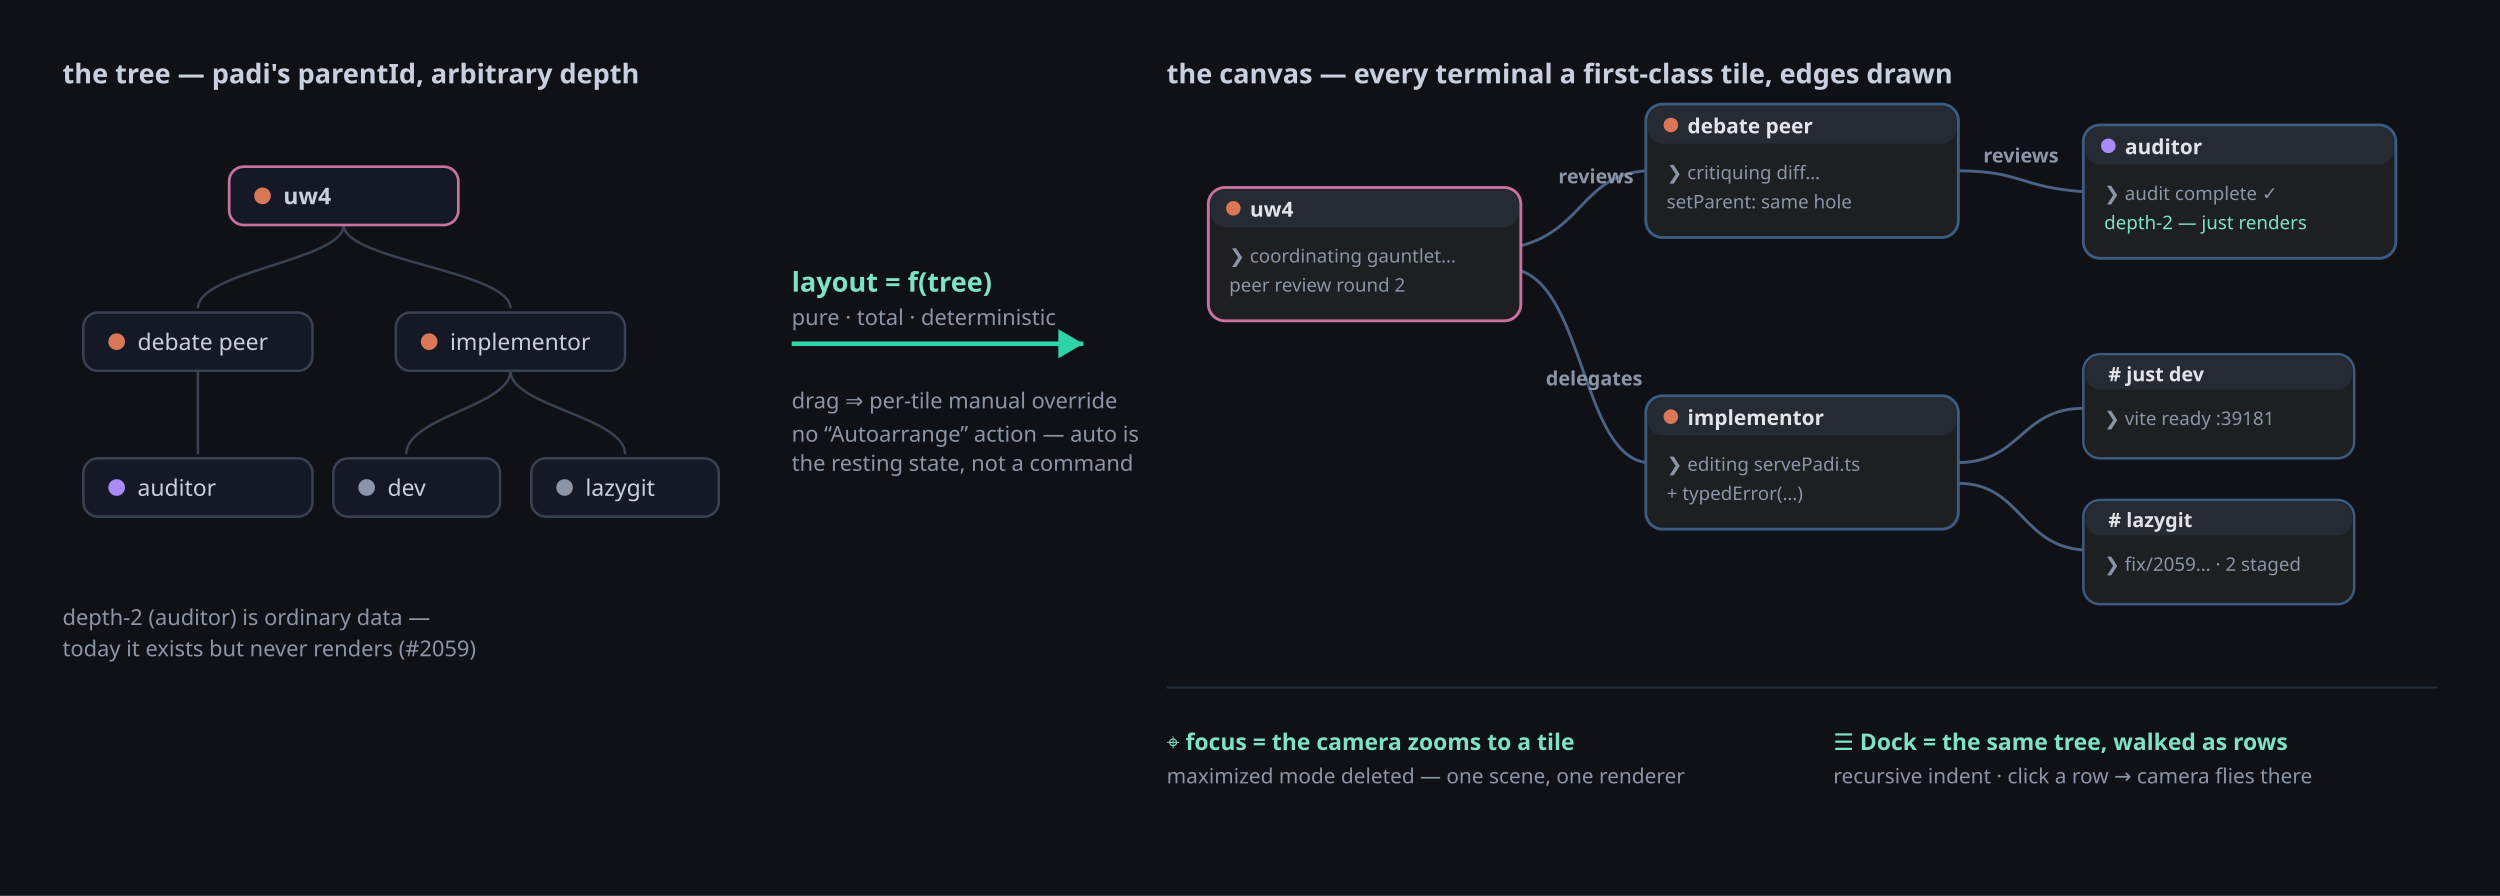
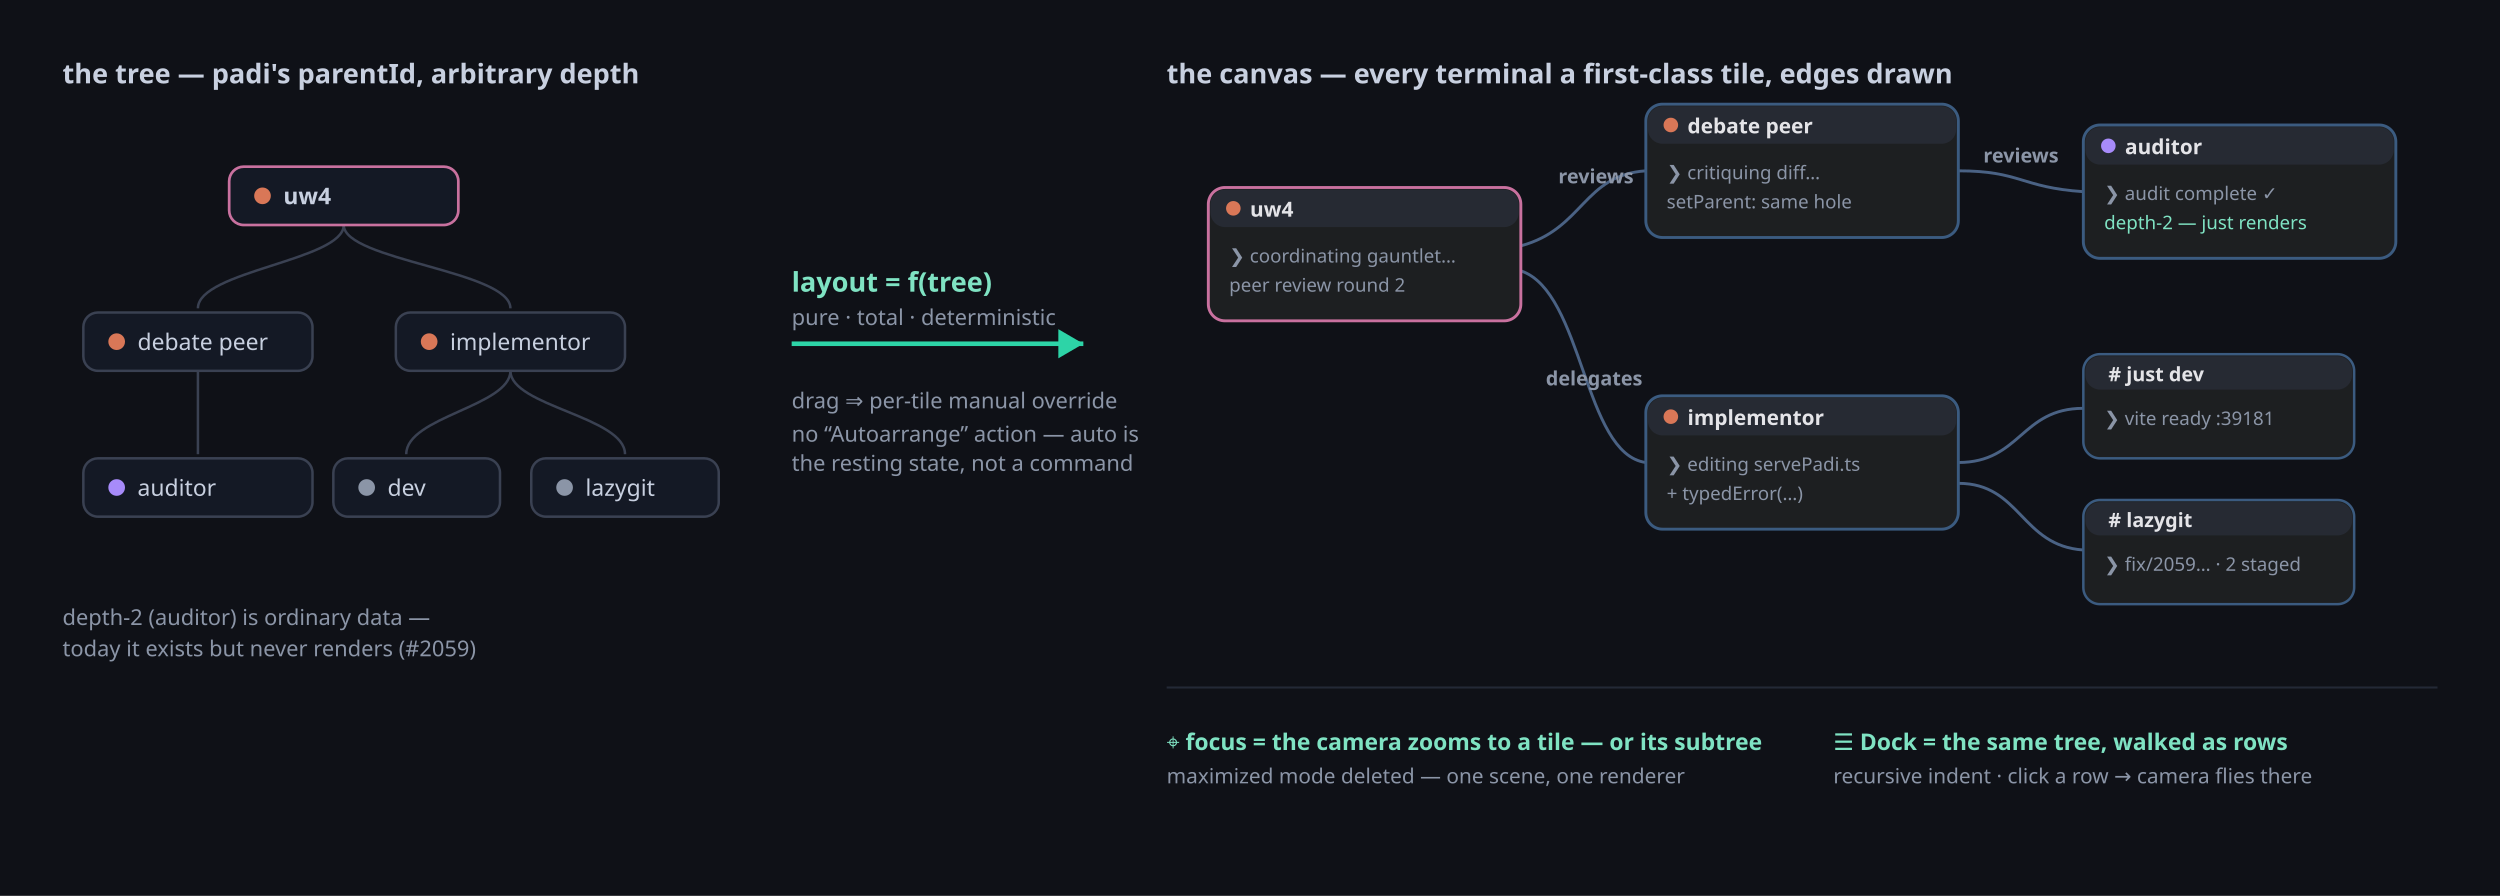
<svg xmlns="http://www.w3.org/2000/svg" viewBox="0 0 1200 430" font-family="system-ui, sans-serif">
  <rect width="1200" height="430" fill="#0f1117" />
  <text x="30" y="40" fill="#c8d0e0" font-size="13" font-weight="700">the tree — padi's parentId, arbitrary depth</text>
  <g stroke="#3a4152" stroke-width="1.2" fill="none">
    <path d="M 165 108 C 165 125, 95 130, 95 148" />
    <path d="M 165 108 C 165 125, 245 130, 245 148" />
    <path d="M 95 178 C 95 195, 95 200, 95 218" />
    <path d="M 245 178 C 245 195, 195 200, 195 218" />
    <path d="M 245 178 C 245 195, 300 200, 300 218" />
  </g>
  <g>
    <rect x="110" y="80" width="110" height="28" rx="7" fill="#141925" stroke="#c9719f" stroke-width="1.3" />
    <circle cx="126" cy="94" r="4" fill="#d97757" />
    <text x="136" y="98" fill="#c8d0e0" font-size="11" font-weight="600">uw4</text>
    <rect x="40" y="150" width="110" height="28" rx="7" fill="#141925" stroke="#3a4152" stroke-width="1.2" />
    <circle cx="56" cy="164" r="4" fill="#d97757" />
    <text x="66" y="168" fill="#c8d0e0" font-size="11">debate peer</text>
    <rect x="190" y="150" width="110" height="28" rx="7" fill="#141925" stroke="#3a4152" stroke-width="1.2" />
    <circle cx="206" cy="164" r="4" fill="#d97757" />
    <text x="216" y="168" fill="#c8d0e0" font-size="11">implementor</text>
    <rect x="40" y="220" width="110" height="28" rx="7" fill="#141925" stroke="#3a4152" stroke-width="1.2" />
    <circle cx="56" cy="234" r="4" fill="#a78bfa" />
    <text x="66" y="238" fill="#c8d0e0" font-size="11">auditor</text>
    <rect x="160" y="220" width="80" height="28" rx="7" fill="#141925" stroke="#3a4152" stroke-width="1.2" />
    <circle cx="176" cy="234" r="4" fill="#8b95a7" />
    <text x="186" y="238" fill="#c8d0e0" font-size="11">dev</text>
    <rect x="255" y="220" width="90" height="28" rx="7" fill="#141925" stroke="#3a4152" stroke-width="1.2" />
    <circle cx="271" cy="234" r="4" fill="#8b95a7" />
    <text x="281" y="238" fill="#c8d0e0" font-size="11">lazygit</text>
  </g>
  <text x="30" y="300" fill="#8b95a7" font-size="10.5">depth-2 (auditor) is ordinary data —</text>
  <text x="30" y="315" fill="#8b95a7" font-size="10.5">today it exists but never renders (#2059)</text>
  <g>
    <path d="M 380 165 L 520 165" stroke="#2dd4a7" stroke-width="2.2" fill="none" />
    <path d="M 520 165 l -12 -7 l 0 14 z" fill="#2dd4a7" />
    <text x="380" y="140" fill="#7fe3c3" font-size="13" font-weight="700">layout = f(tree)</text>
    <text x="380" y="156" fill="#8b95a7" font-size="10.5">pure · total · deterministic</text>
    <text x="380" y="196" fill="#8b95a7" font-size="10.5">drag ⇒ per-tile manual override</text>
    <text x="380" y="212" fill="#8b95a7" font-size="10.5">no “Autoarrange” action — auto is</text>
    <text x="380" y="226" fill="#8b95a7" font-size="10.5">the resting state, not a command</text>
  </g>
  <text x="560" y="40" fill="#c8d0e0" font-size="13" font-weight="700">the canvas — every terminal a first-class tile, edges drawn</text>
  <g stroke="#4a6284" stroke-width="1.4" fill="none">
    <path d="M 730 118 C 760 110, 760 84, 790 82" />
    <path d="M 940 82 C 970 82, 970 90, 1000 92" />
    <path d="M 730 130 C 760 140, 760 218, 790 222" />
    <path d="M 940 222 C 970 222, 970 196, 1000 196" />
    <path d="M 940 232 C 970 232, 970 262, 1000 264" />
  </g>
  <g font-size="9.5" fill="#8b95a7" font-weight="600">
    <text x="748" y="88">reviews</text>
    <text x="952" y="78">reviews</text>
    <text x="742" y="185">delegates</text>
  </g>
  <g>
    <rect x="580" y="90" width="150" height="64" rx="8" fill="#1d1f21" stroke="#c9719f" stroke-width="1.4" />
    <rect x="581" y="91" width="148" height="18" rx="7" fill="#262a33" />
    <circle cx="592" cy="100" r="3.5" fill="#d97757" />
    <text x="600" y="104" fill="#e4e4e8" font-size="10" font-weight="600">uw4</text>
    <text x="590" y="126" fill="#8b95a7" font-size="9">❯ coordinating gauntlet…</text>
    <text x="590" y="140" fill="#8b95a7" font-size="9">peer review round 2</text>
    <rect x="790" y="50" width="150" height="64" rx="8" fill="#1d1f21" stroke="#3b5b80" stroke-width="1.4" />
    <rect x="791" y="51" width="148" height="18" rx="7" fill="#262a33" />
    <circle cx="802" cy="60" r="3.5" fill="#d97757" />
    <text x="810" y="64" fill="#e4e4e8" font-size="10" font-weight="600">debate peer</text>
    <text x="800" y="86" fill="#8b95a7" font-size="9">❯ critiquing diff…</text>
    <text x="800" y="100" fill="#8b95a7" font-size="9">setParent: same hole</text>
    <rect x="1000" y="60" width="150" height="64" rx="8" fill="#1d1f21" stroke="#3b5b80" stroke-width="1.4" />
    <rect x="1001" y="61" width="148" height="18" rx="7" fill="#262a33" />
    <circle cx="1012" cy="70" r="3.5" fill="#a78bfa" />
    <text x="1020" y="74" fill="#e4e4e8" font-size="10" font-weight="600">auditor</text>
    <text x="1010" y="96" fill="#8b95a7" font-size="9">❯ audit complete ✓</text>
    <text x="1010" y="110" fill="#7fe3c3" font-size="9">depth-2 — just renders</text>
    <rect x="790" y="190" width="150" height="64" rx="8" fill="#1d1f21" stroke="#3b5b80" stroke-width="1.4" />
    <rect x="791" y="191" width="148" height="18" rx="7" fill="#262a33" />
    <circle cx="802" cy="200" r="3.5" fill="#d97757" />
    <text x="810" y="204" fill="#e4e4e8" font-size="10" font-weight="600">implementor</text>
    <text x="800" y="226" fill="#8b95a7" font-size="9">❯ editing servePadi.ts</text>
    <text x="800" y="240" fill="#8b95a7" font-size="9">+ typedError(…)</text>
    <rect x="1000" y="170" width="130" height="50" rx="8" fill="#1d1f21" stroke="#3b5b80" stroke-width="1.2" />
    <rect x="1001" y="171" width="128" height="16" rx="7" fill="#262a33" />
    <text x="1012" y="183" fill="#e4e4e8" font-size="9.5" font-weight="600"># just dev</text>
    <text x="1010" y="204" fill="#8b95a7" font-size="9">❯ vite ready :39181</text>
    <rect x="1000" y="240" width="130" height="50" rx="8" fill="#1d1f21" stroke="#3b5b80" stroke-width="1.2" />
    <rect x="1001" y="241" width="128" height="16" rx="7" fill="#262a33" />
    <text x="1012" y="253" fill="#e4e4e8" font-size="9.5" font-weight="600"># lazygit</text>
    <text x="1010" y="274" fill="#8b95a7" font-size="9">❯ fix/2059… · 2 staged</text>
  </g>
  <line x1="560" y1="330" x2="1170" y2="330" stroke="#232936" stroke-width="1" />
-   <text x="560" y="360" fill="#7fe3c3" font-size="11" font-weight="600">⌖ focus = the camera zooms to a tile</text>
+   <text x="560" y="360" fill="#7fe3c3" font-size="11" font-weight="600">⌖ focus = the camera zooms to a tile — or its subtree</text>
  <text x="560" y="376" fill="#8b95a7" font-size="10">maximized mode deleted — one scene, one renderer</text>
  <text x="880" y="360" fill="#7fe3c3" font-size="11" font-weight="600">☰ Dock = the same tree, walked as rows</text>
  <text x="880" y="376" fill="#8b95a7" font-size="10">recursive indent · click a row → camera flies there</text>
</svg>
